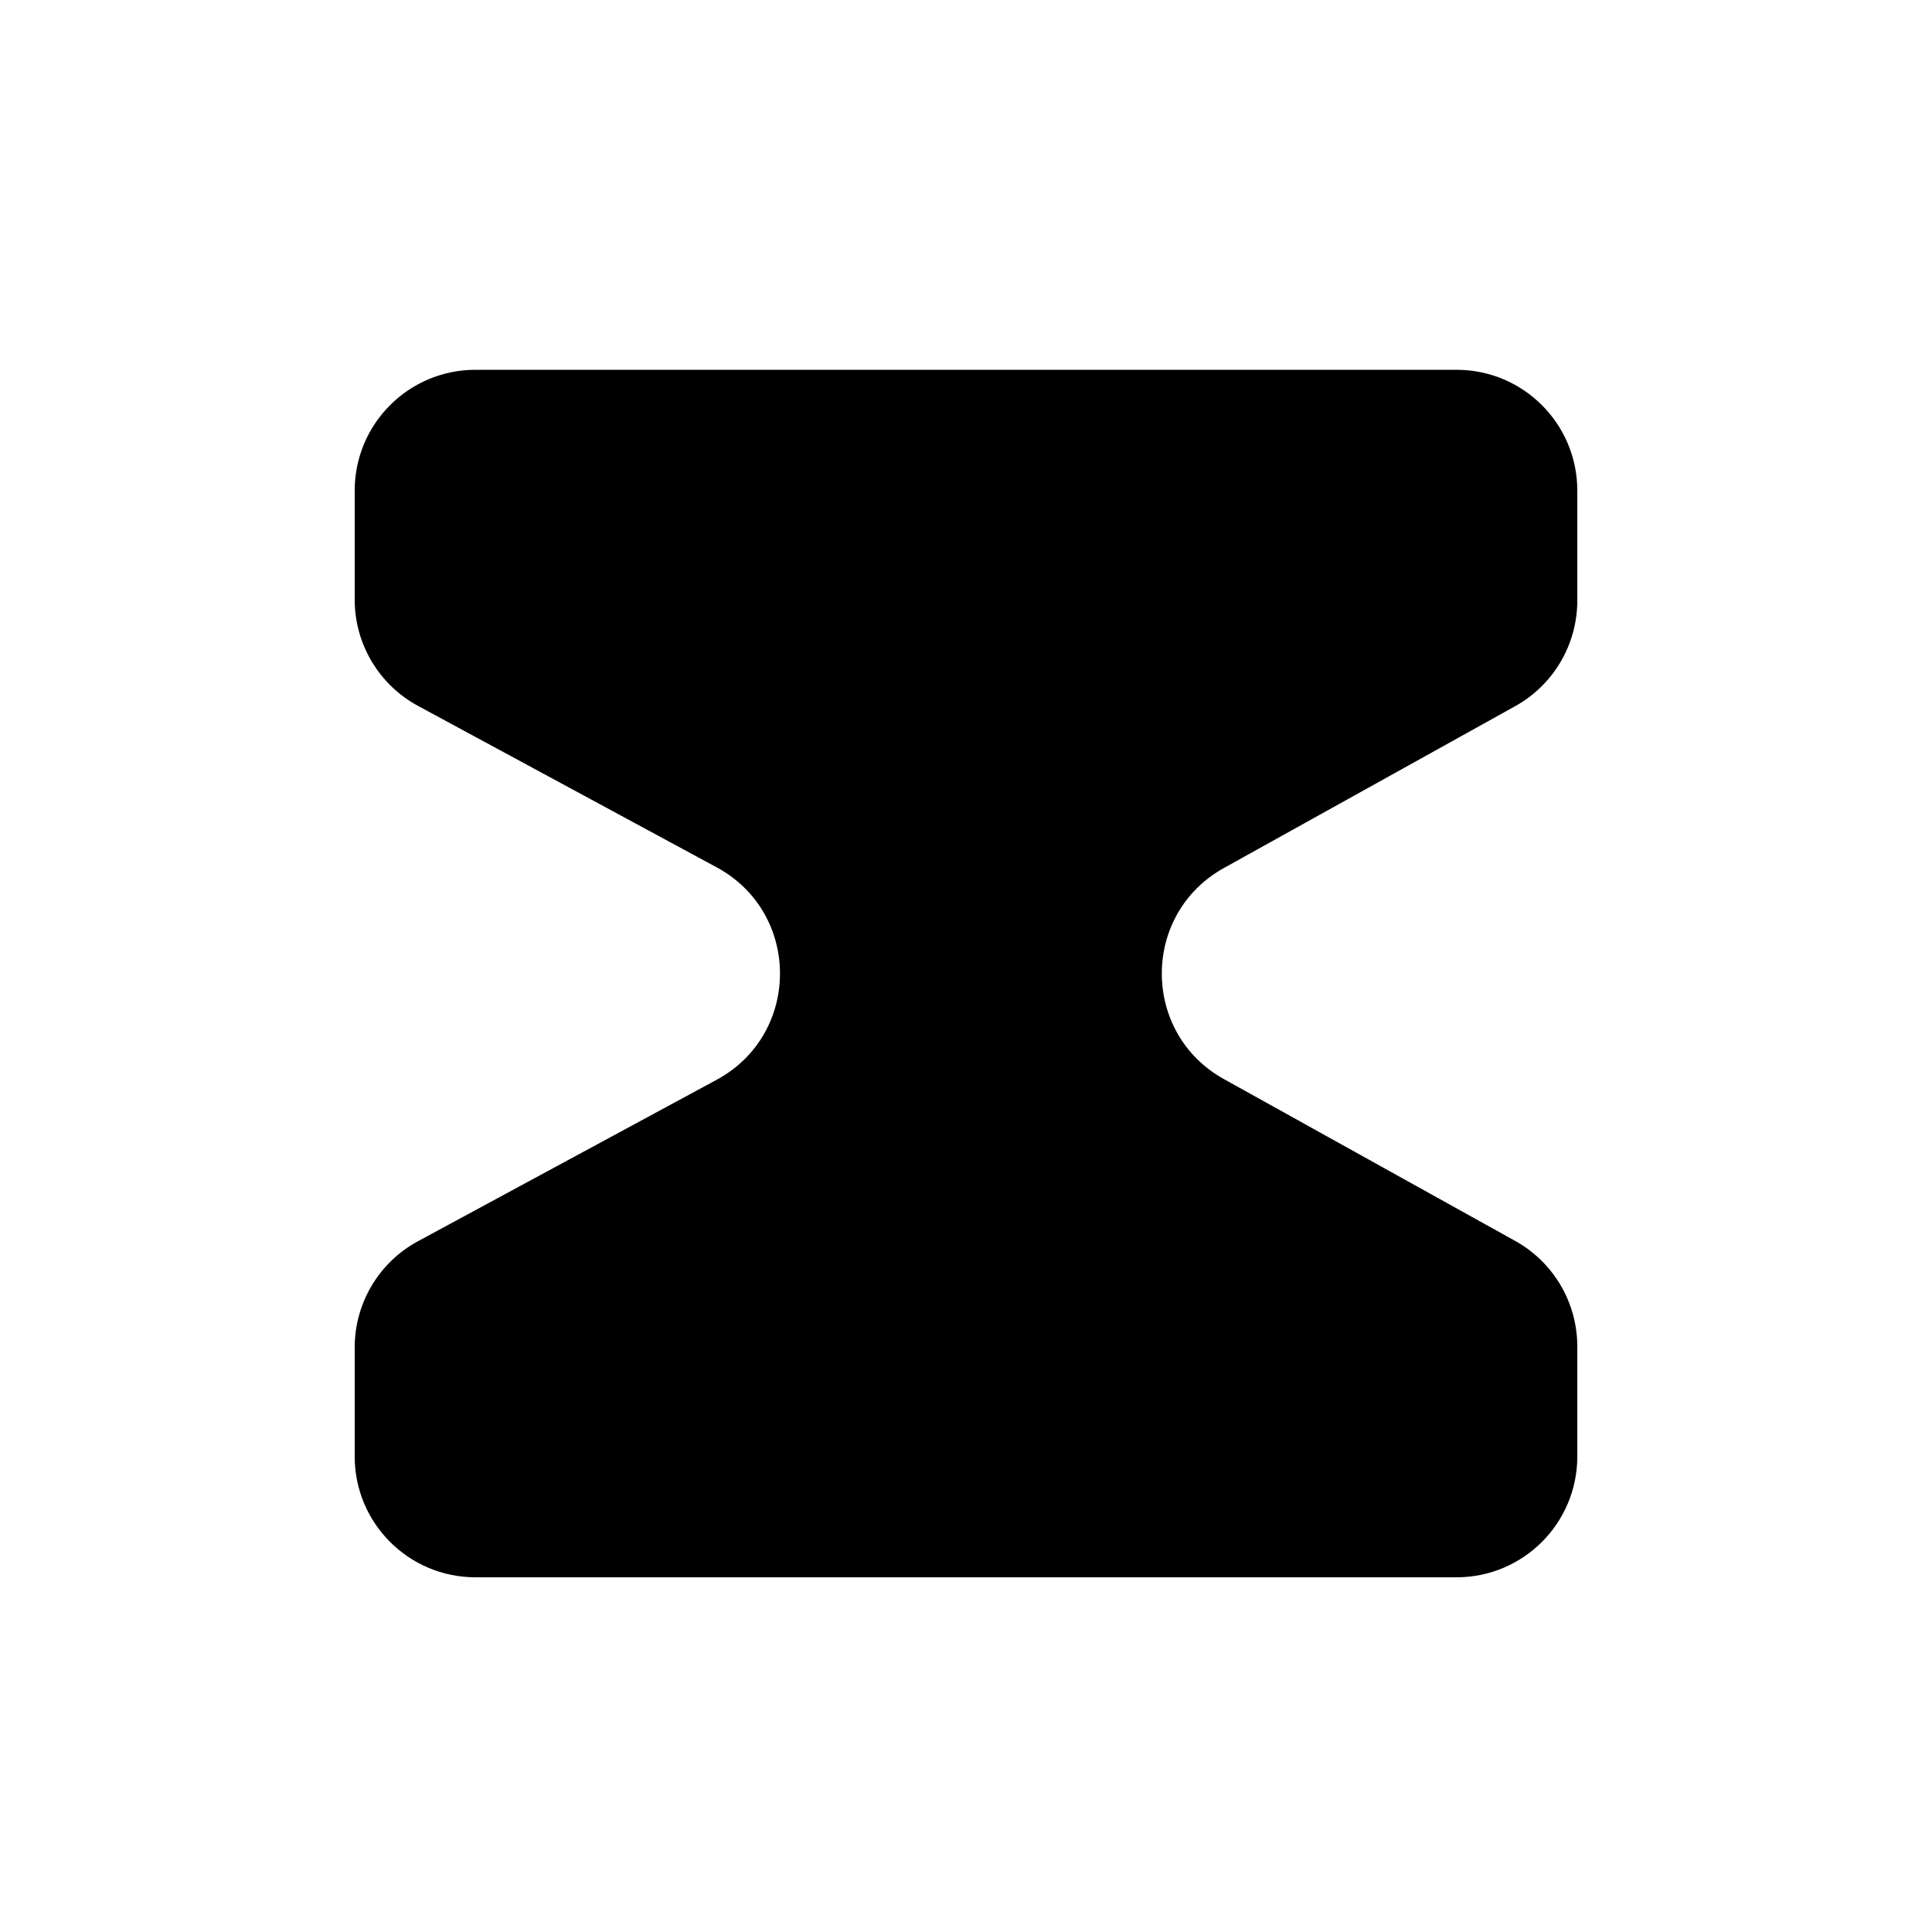
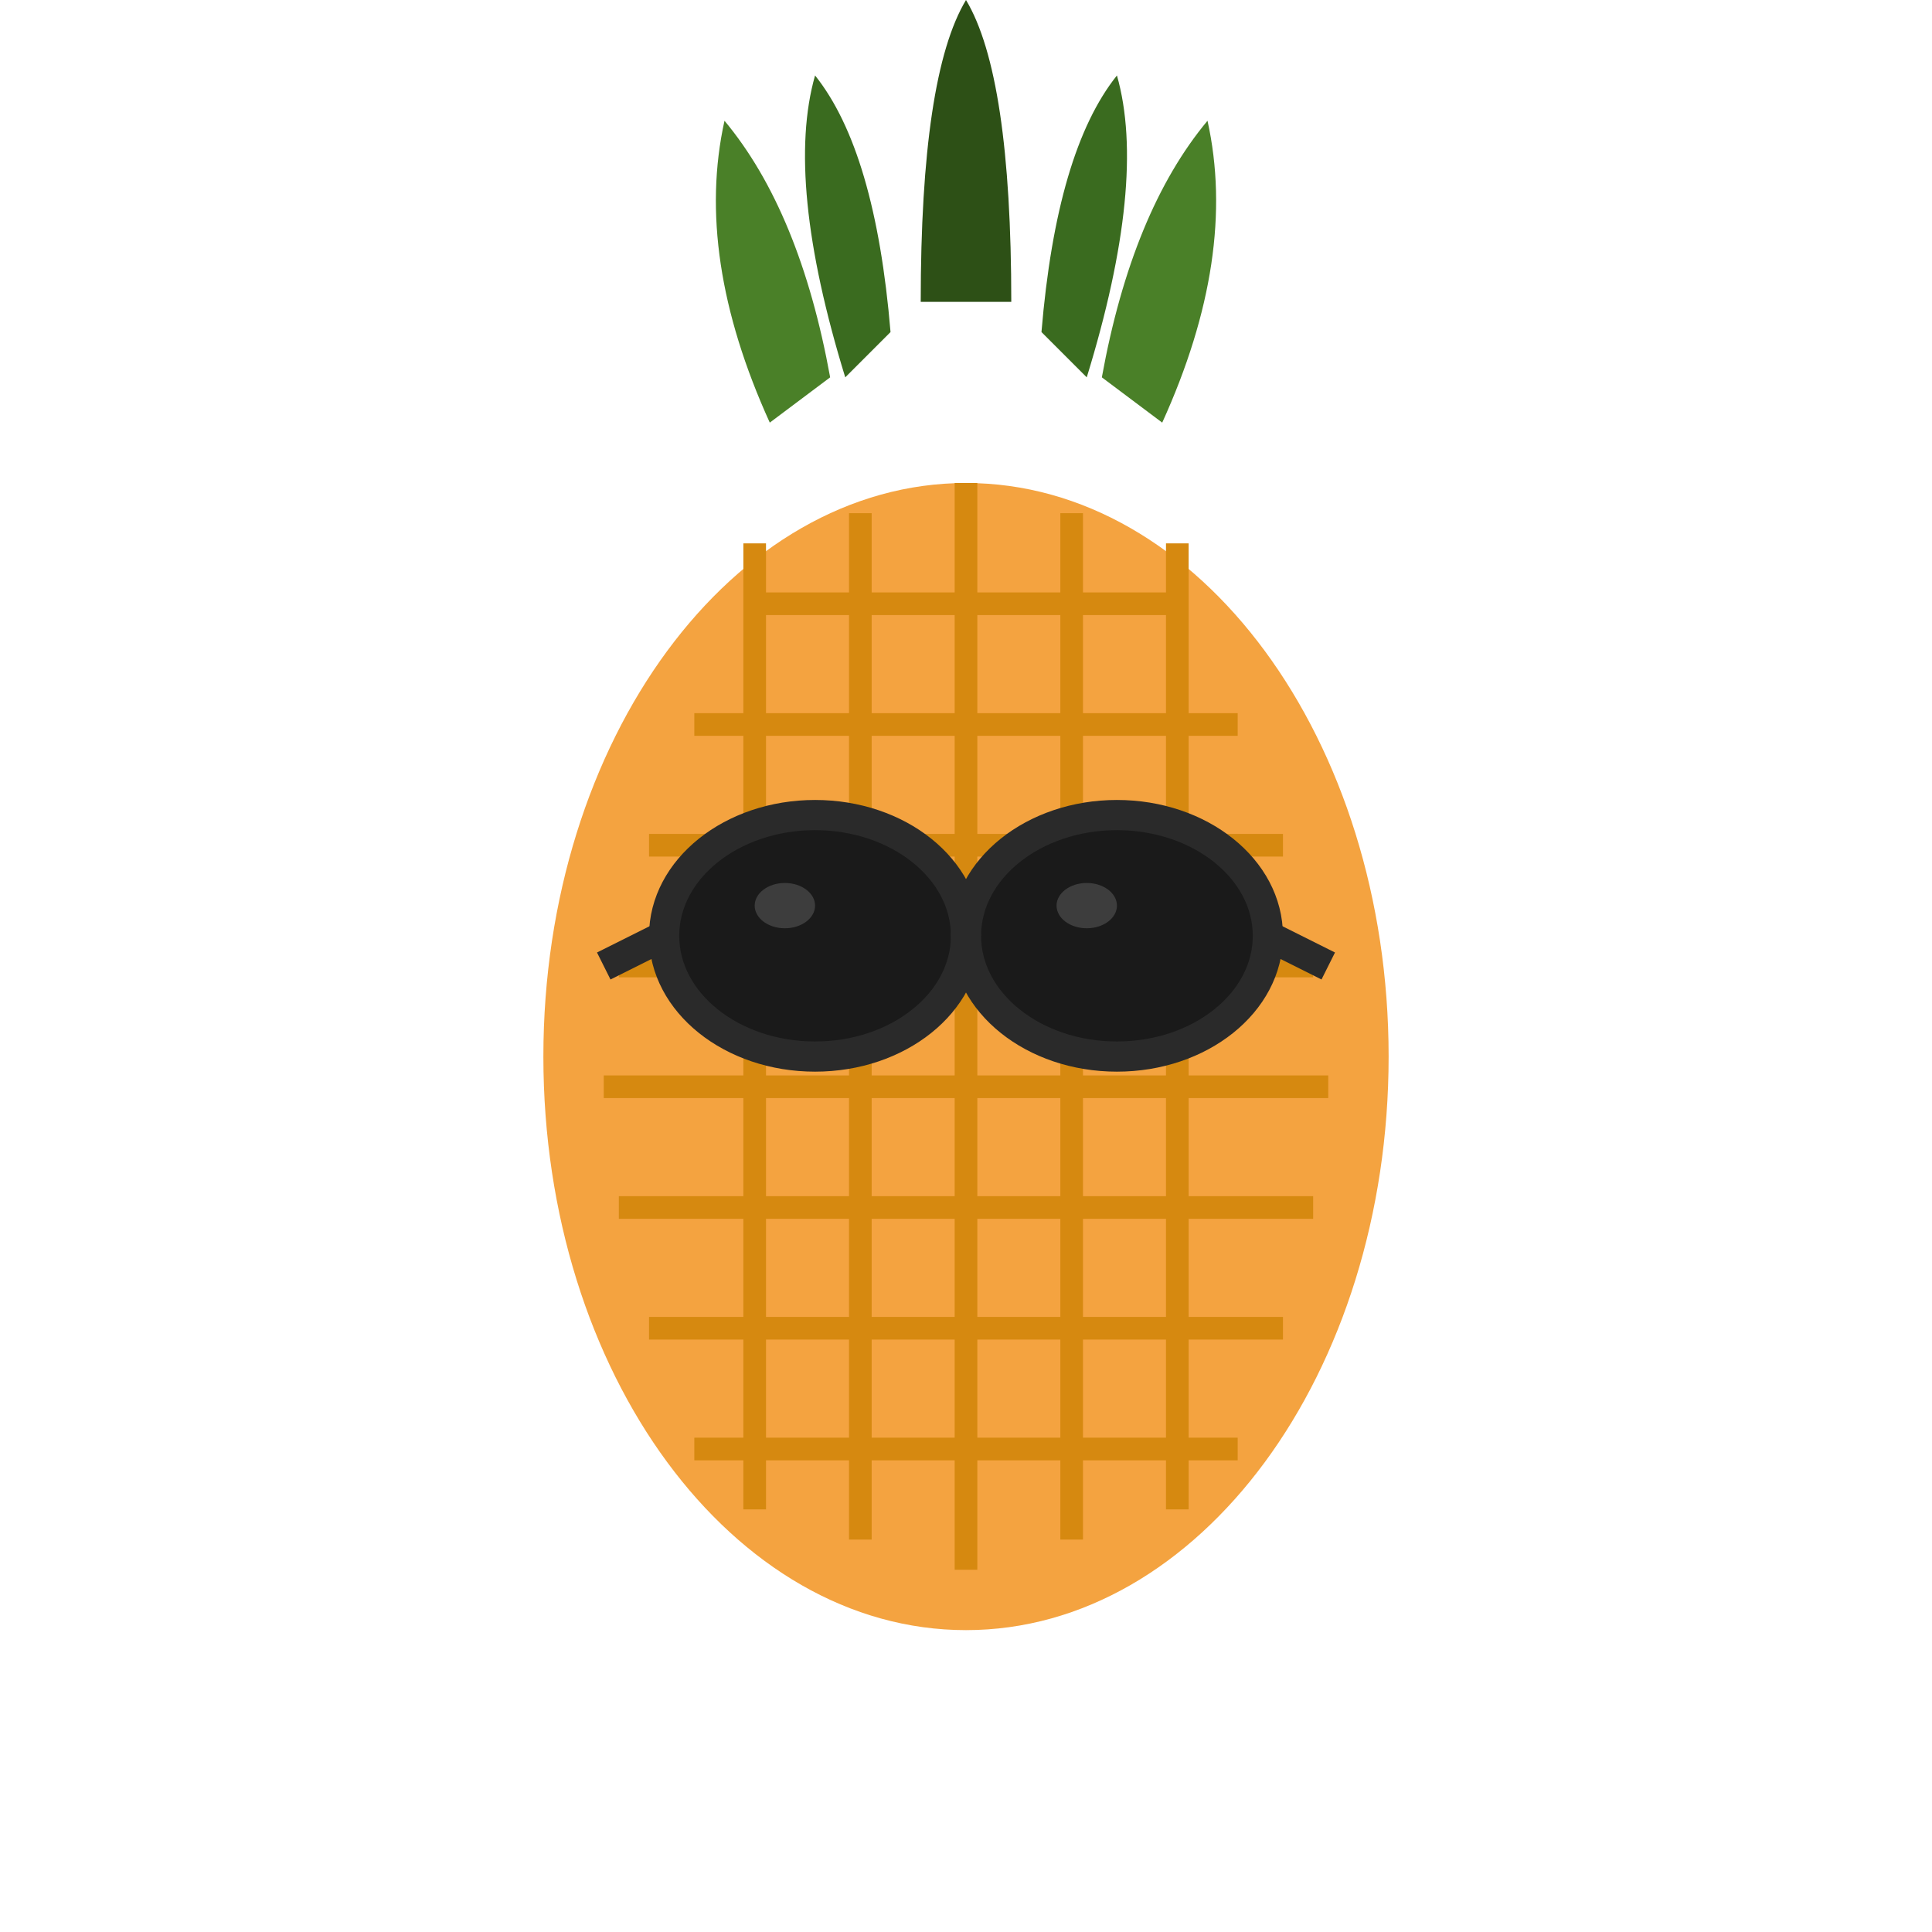
<svg xmlns="http://www.w3.org/2000/svg" width="128" height="128" viewBox="0 0 128 128" fill="none">
-   <path d="M31.5 104.5C27.082 104.5 23.5 100.918 23.5 96.5L23.5 89.27C23.5 86.331 25.111 83.629 27.696 82.232L47.48 71.538C53.075 68.514 53.075 60.486 47.48 57.462L27.696 46.768C25.111 45.371 23.5 42.669 23.5 39.73L23.5 32.5C23.5 28.082 27.082 24.5 31.5 24.5L96.5 24.5C100.918 24.5 104.5 28.082 104.5 32.5V39.793C104.5 42.698 102.925 45.375 100.385 46.786L81.088 57.507C75.601 60.555 75.601 68.445 81.088 71.493L100.385 82.214C102.925 83.625 104.5 86.302 104.5 89.207V96.5C104.5 100.918 100.918 104.5 96.5 104.5L31.5 104.5Z" fill="black" />
+   <g transform="translate(64, 20)">
+     <path d="M -3 0 Q -3 -15 0 -20 Q 3 -15 3 0 Z" fill="#2d5016" />
+     <path d="M -8 5 Q -12 -8 -10 -15 Q -6 -10 -5 2 Z" fill="#3a6b1f" />
+     <path d="M -13 8 Q -18 -3 -16 -12 Q -11 -6 -9 5 Z" fill="#4a8028" />
+     <path d="M 8 5 Q 12 -8 10 -15 Q 6 -10 5 2 Z" fill="#3a6b1f" />
+     <path d="M 13 8 Q 18 -3 16 -12 Q 11 -6 9 5 Z" fill="#4a8028" />
+   </g>
+   <ellipse cx="64" cy="70" rx="28" ry="38" fill="#f4a340" />
+   <g stroke="#d68910" stroke-width="1.5" fill="none">
+     <line x1="50" y1="40" x2="78" y2="40" />
+     <line x1="46" y1="48" x2="82" y2="48" />
+     <line x1="43" y1="56" x2="85" y2="56" />
+     <line x1="41" y1="64" x2="87" y2="64" />
+     <line x1="40" y1="72" x2="88" y2="72" />
+     <line x1="41" y1="80" x2="87" y2="80" />
+     <line x1="43" y1="88" x2="85" y2="88" />
+     <line x1="46" y1="96" x2="82" y2="96" />
+     <line x1="50" y1="36" x2="50" y2="100" />
+     <line x1="57" y1="34" x2="57" y2="102" />
+     <line x1="64" y1="32" x2="64" y2="104" />
+     <line x1="71" y1="34" x2="71" y2="102" />
+     <line x1="78" y1="36" x2="78" y2="100" />
+   </g>
+   <g>
+     <ellipse cx="54" cy="62" rx="10" ry="8" fill="#1a1a1a" stroke="#2a2a2a" stroke-width="2" />
+     <ellipse cx="74" cy="62" rx="10" ry="8" fill="#1a1a1a" stroke="#2a2a2a" stroke-width="2" />
+     <line x1="64" y1="62" x2="64" y2="62" stroke="#2a2a2a" stroke-width="2" />
+     <path d="M 64 62 Q 64 60 64 62" stroke="#2a2a2a" stroke-width="2" fill="none" />
+     <line x1="44" y1="62" x2="40" y2="64" stroke="#2a2a2a" stroke-width="2" />
+     <line x1="84" y1="62" x2="88" y2="64" stroke="#2a2a2a" stroke-width="2" />
+   </g>
+   <ellipse cx="52" cy="60" rx="2" ry="1.5" fill="#555555" opacity="0.6" />
+   <ellipse cx="72" cy="60" rx="2" ry="1.5" fill="#555555" opacity="0.6" />
</svg>
